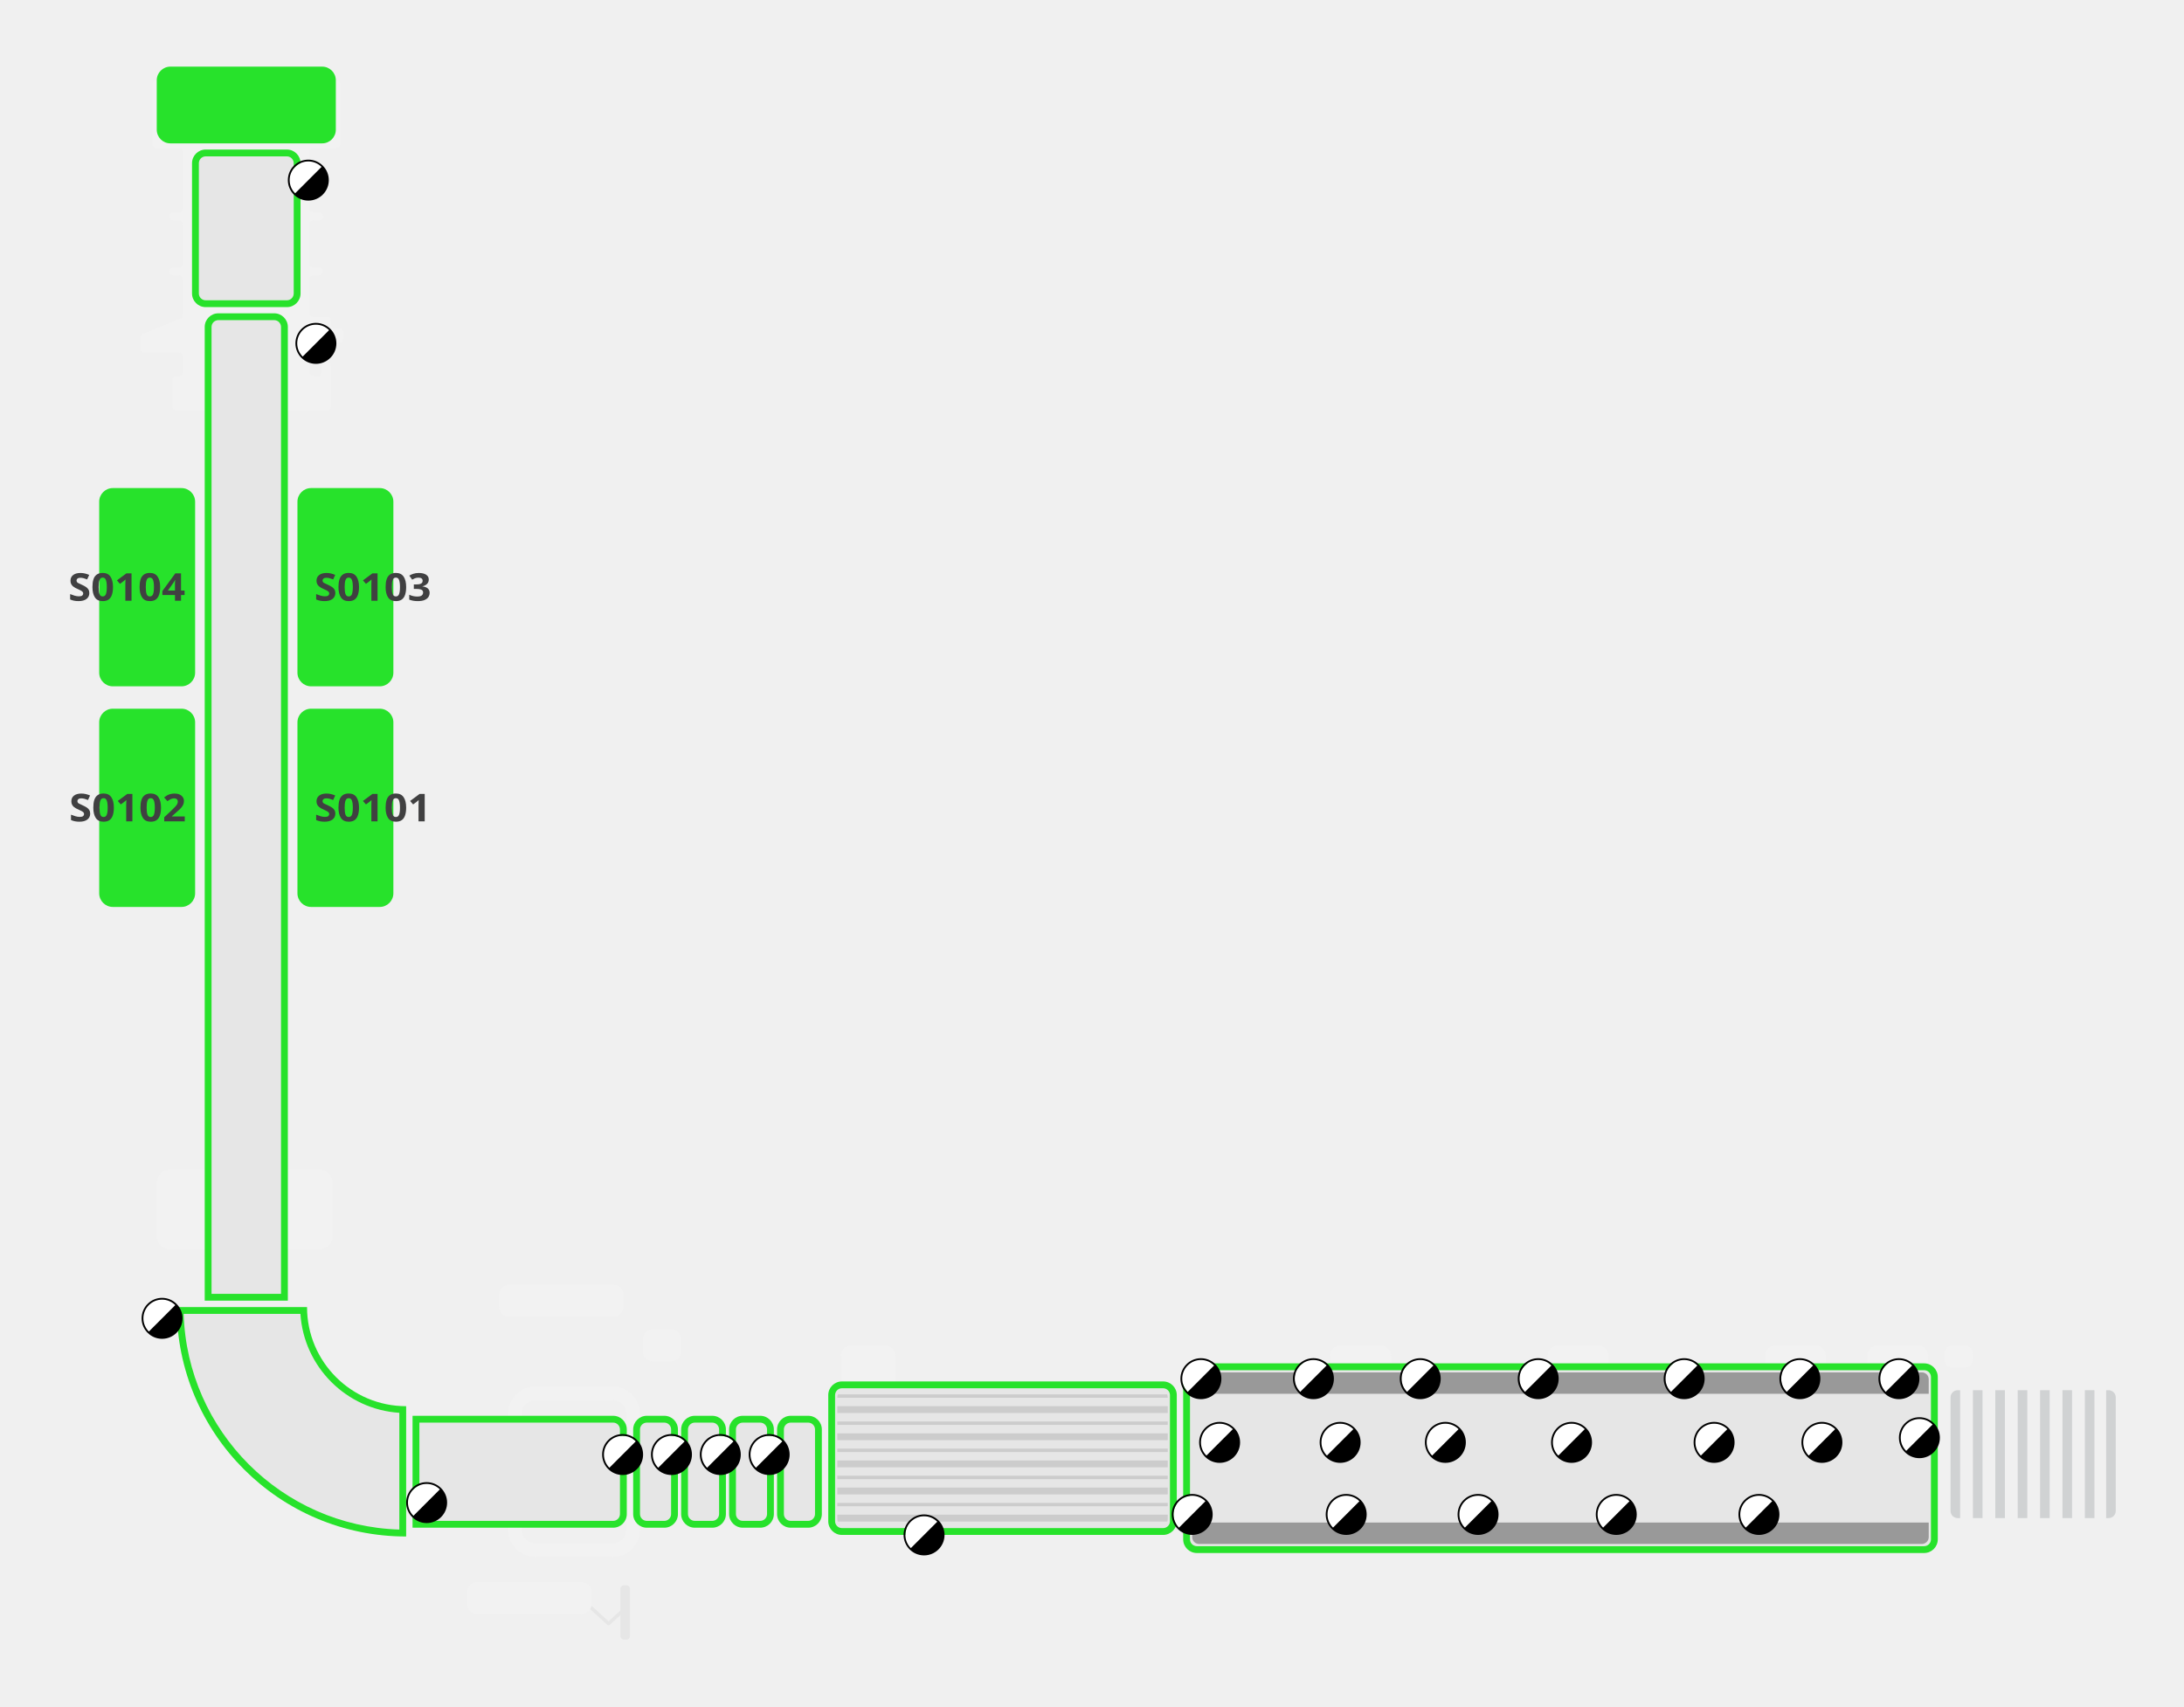
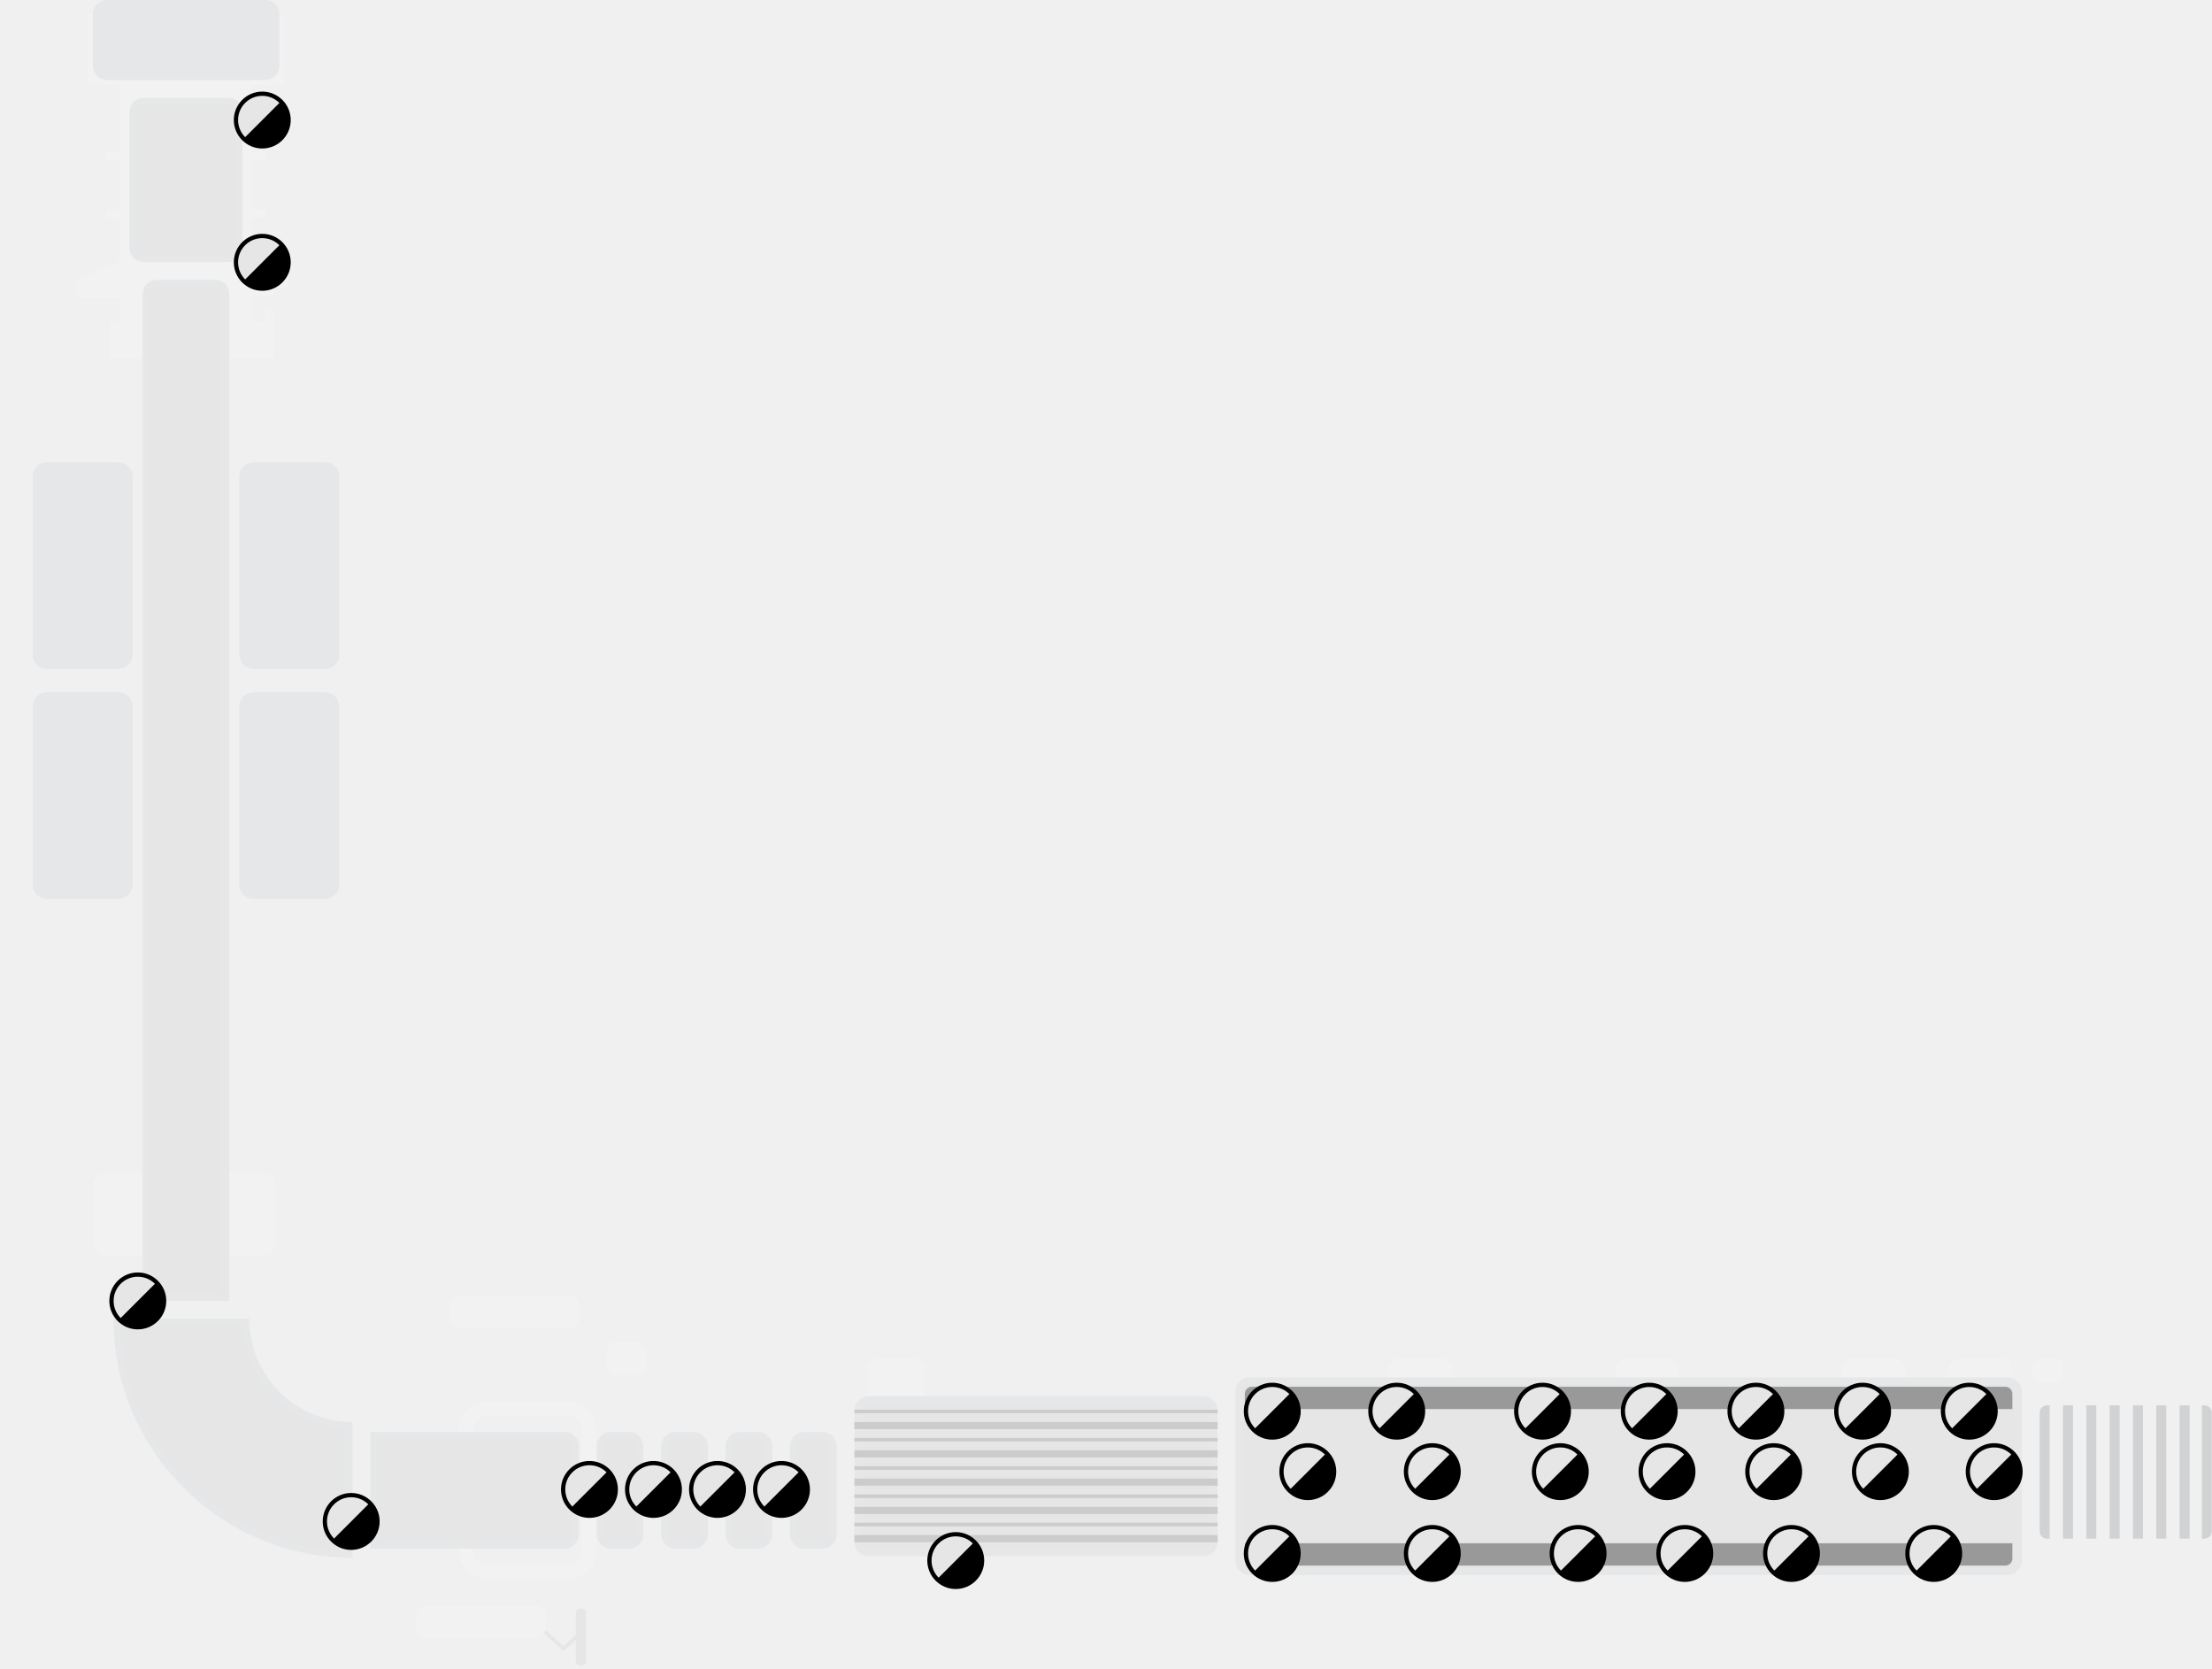
- <svg xmlns="http://www.w3.org/2000/svg" xmlns:xlink="http://www.w3.org/1999/xlink" id="Layer_1" data-name="Layer 1" viewBox="0 0 640 500">
+ <svg xmlns="http://www.w3.org/2000/svg" id="Layer_1" data-name="Layer 1" viewBox="0 0 622 469">
  <defs>
    <style>
      .cls-1 {
        fill: #fff;
      }

      .cls-2 {
        stroke-width: 2px;
      }

      .cls-2, .cls-3, .cls-4, .cls-5, .cls-6 {
        fill: none;
      }

      .cls-2, .cls-4, .cls-6 {
        stroke-miterlimit: 10;
      }

      .cls-2, .cls-6 {
        stroke: #ccc;
      }

+       .cls-3 {
+         stroke: #e6e6e6;
+         stroke-linecap: round;
+         stroke-linejoin: round;
+       }
+ 
+       .cls-4 {
+         stroke: #f2f2f2;
+         stroke-width: 4px;
+       }
+ 
      .cls-7 {
+         fill: #d0d2d3;
+       }
+ 
+       .cls-8 {
+         fill: #e6e6e6;
+       }
+ 
+       .cls-9 {
+         fill: #e6e7e8;
+       }
+ 
+       .cls-10 {
+         fill: #e6e7e8;
+       }
+ 
+       .cls-11 {
        fill: #404041;
        font-family: SegoeUI-Semibold, 'Segoe UI';
        font-size: 11.244px;
        font-weight: 700;
      }

-       .cls-3 {
-         stroke: #e6e6e6;
-         stroke-linecap: round;
-         stroke-linejoin: round;
-       }
- 
-       .cls-4 {
-         stroke: #f2f2f2;
-         stroke-width: 4px;
-       }
- 
-       .cls-8 {
-         fill: #d0d2d3;
-       }
- 
-       .cls-9 {
-         fill: #e6e6e6;
-       }
- 
-       .cls-10 {
-         fill: #27e22b;
-       }
- 
-       .cls-11 {
+       .cls-12 {
        clip-path: url(#clippath);
      }

-       .cls-12 {
+       .cls-13 {
        fill: #999;
      }

-       .cls-13 {
+       .cls-14 {
+         fill: #ccc;
+       }
+ 
+       .cls-15 {
        fill: #f2f2f2;
      }
+       .cursor-pointer {
+         cursor:pointer;
+       }
    </style>
-     <symbol id="VFD" viewBox="0 0 12 12">
+   </defs>
+   <g>
+     <path class="cls-15" d="M24.765,5.158V22.722c0,.626,.508,1.134,1.134,1.134h6.725c.626,0,1.134,.508,1.134,1.134v16.598c0,.626-.508,1.134-1.134,1.134h-1.709c-.626,0-1.134,.508-1.134,1.134v.083c0,.626,.508,1.134,1.134,1.134h1.709c.626,0,1.134,.508,1.134,1.134v11.568c0,.626-.508,1.134-1.134,1.134h-1.709c-.626,0-1.134,.508-1.134,1.134h0c0,.626,.508,1.134,1.134,1.134h1.709c.626,0,1.134,.508,1.134,1.134v10.449c0,.459-.277,.874-.702,1.049l-11.104,4.576c-.425,.175-.702,.589-.702,1.049v3.261c0,.626,.508,1.134,1.134,1.134h10.24c.626,0,1.134,.508,1.134,1.134v4.554c0,.626-.508,1.134-1.134,1.134h-.778c-.626,0-1.134,.508-1.134,1.134v7.907c0,.626,.508,1.134,1.134,1.134h44.142c.626,0,1.134-.508,1.134-1.134v-12.054c0-.626-.508-1.134-1.134-1.134h-.454c-.626,0-1.134,.508-1.134,1.134v1.879c0,.626-.508,1.134-1.134,1.134h-1.312c-.626,0-1.134-.508-1.134-1.134v-4.925c0-.626,.508-1.134,1.134-1.134h4.034c.626,0,1.134-.508,1.134-1.134v-.259c0-.626,.508-1.134,1.134-1.134h1.361c.626,0,1.134-.508,1.134-1.134v-1.944c0-.626-.508-1.134-1.134-1.134h-1.361c-.626,0-1.134-.508-1.134-1.134v-1.102c0-.626-.508-1.134-1.134-1.134h-4.034c-.626,0-1.134-.508-1.134-1.134v-9.901c0-.626,.508-1.134,1.134-1.134h1.733c.626,0,1.134-.508,1.134-1.134h0c0-.626-.508-1.134-1.134-1.134h-1.733c-.626,0-1.134-.508-1.134-1.134v-11.568c0-.626,.508-1.134,1.134-1.134h1.733c.626,0,1.134-.508,1.134-1.134v-.083c0-.626-.508-1.134-1.134-1.134h-1.733c-.626,0-1.134-.508-1.134-1.134V24.99c0-.626,.508-1.134,1.134-1.134h6.799c.626,0,1.134-.508,1.134-1.134V5.158c0-.626-.508-1.134-1.134-1.134H25.899c-.626,0-1.134,.508-1.134,1.134Z" />
+     <rect class="cls-15" x="244.001" y="381.992" width="15.929" height="14.055" rx="3" ry="3" />
+     <rect class="cls-15" x="390.487" y="381.992" width="17.803" height="14.055" rx="3" ry="3" />
+     <rect class="cls-15" x="454.203" y="381.992" width="17.803" height="14.055" rx="3" ry="3" />
+     <rect class="cls-15" x="517.919" y="381.992" width="17.803" height="14.055" rx="3" ry="3" />
+     <rect class="cls-15" x="547.903" y="381.992" width="17.803" height="14.055" rx="3" ry="3" />
+     <rect class="cls-15" x="571.662" y="381.992" width="8.433" height="6.559" rx="2.475" ry="2.475" />
+     <rect class="cls-4" x="130.999" y="396.047" width="34.669" height="45.913" rx="6" ry="6" />
+     <rect class="cls-15" x="26.056" y="329.68" width="51.535" height="23.425" rx="4" ry="4" />
+     <g class="bin" gui-bin-id="5" bin-key="0_0">
+       <rect class="cls-9" x="26.09" width="52.472" height="22.488" rx="4" ry="4" />
+       <text class="cls-11" transform="translate(36 15) scale(1.074 1)">
+         <tspan class="bin-label" x="0" y="0" />
+       </text>
+     </g>
+     <g class="cursor-pointer bin" gui-bin-id="3" bin-key="0_0">
+       <rect class="cls-9" x="67.284" y="129.969" width="28.11" height="58.094" rx="4" ry="4" />
+       <text class="cls-11" transform="translate(85.297 174.68) rotate(-90) scale(1.074 1)">
+         <tspan class="bin-label" x="0" y="0" />
+       </text>
+     </g>
+     <g class="cursor-pointer bin" gui-bin-id="1" bin-key="0_0">
+       <rect class="cls-9" x="67.284" y="194.621" width="28.11" height="58.094" rx="4" ry="4" />
+       <text class="cls-11" transform="translate(85.297 238.227) rotate(-90) scale(1.074 1)">
+         <tspan class="bin-label" x="0" y="0" />
+       </text>
+     </g>
+     <g class="cursor-pointer bin" gui-bin-id="4" bin-key="0_0">
+       <rect class="cls-9" x="9.19" y="129.969" width="28.11" height="58.094" rx="4" ry="4" />
+       <text class="cls-11" transform="translate(27.204 175.119) rotate(-90) scale(1.074 1)">
+         <tspan class="bin-label" x="0" y="0" />
+       </text>
+     </g>
+     <g class="cursor-pointer bin" gui-bin-id="2" bin-key="0_0">
+       <rect class="cls-9" x="9.19" y="194.621" width="28.11" height="58.094" rx="4" ry="4" />
+       <text class="cls-11" transform="translate(27.203 239.357) rotate(-90) scale(1.074 1)">
+         <tspan class="bin-label" x="0" y="0" />
+       </text>
+     </g>
+     <g class="conveyor" gui-conveyor-id="1" conveyor-id="0" data-toggle="tooltip" data-html="true" title="">
+       <rect class="cls-8" x="37.392" y="28.504" width="29.8" height="44.177" rx="3" ry="3" />
+       <path class="cls-9 conveyor_border" d="M64.192,29.504c1.103,0,2,.897,2,2v38.176c0,1.103-.897,2-2,2h-23.8c-1.103,0-2-.897-2-2V31.504c0-1.103,.897-2,2-2h23.8m0-2h-23.8c-2.209,0-4,1.791-4,4v38.176c0,2.209,1.791,4,4,4h23.8c2.209,0,4-1.791,4-4V31.504c0-2.209-1.791-4-4-4h0Z" />
+     </g>
+     <g class="conveyor" gui-conveyor-id="2" conveyor-id="0" data-toggle="tooltip" data-html="true" title="">
+       <path class="cls-8" d="M41.111,364.749V82.681c0-1.654,1.346-3,3-3h16.362c1.654,0,3,1.346,3,3V364.749h-22.362Z" />
+       <path class="cls-9 conveyor_border" d="M60.473,80.68c1.103,0,2,.897,2,2V363.748h-20.362V82.68c0-1.103,.897-2,2-2h16.362m0-2h-16.362c-2.209,0-4,1.791-4,4V365.748h24.362V82.68c0-2.209-1.791-4-4-4h0Z" />
+     </g>
+     <g class="conveyor" gui-conveyor-id="3" conveyor-id="0" data-toggle="tooltip" data-html="true" title="">
+       <path class="cls-8" d="M98.141,436.97c-35.726-.532-64.689-29.496-65.222-65.222h36.191c.519,15.774,13.256,28.511,29.03,29.03v36.192Z" />
+       <path class="cls-9 conveyor_border" d="M68.158,372.748c.992,15.53,13.454,27.991,28.983,28.983v34.216c-34.381-1.041-62.158-28.819-63.199-63.199h34.216m1.936-2H31.912c0,37.13,30.1,67.229,67.229,67.229v-38.183c-16.042,0-29.047-13.005-29.047-29.047h0Z" />
+     </g>
+     <g class="conveyor" gui-conveyor-id="4" conveyor-id="0" data-toggle="tooltip" data-html="true" title="">
+       <path class="cls-8" d="M105.141,434.401v-30.795h53.653c1.654,0,3,1.346,3,3v24.795c0,1.654-1.346,3-3,3h-53.653Z" />
+       <path class="cls-9 conveyor_border" d="M158.794,404.606c1.103,0,2,.897,2,2v24.795c0,1.103-.897,2-2,2h-52.653v-28.795h52.653m0-2h-54.653v32.795h54.653c2.209,0,4-1.791,4-4v-24.795c0-2.209-1.791-4-4-4h0Z" />
+     </g>
+     <g class="conveyor" gui-conveyor-id="5" conveyor-id="0" data-toggle="tooltip" data-html="true" title="">
+       <rect class="cls-8" x="168.794" y="403.606" width="11.118" height="30.795" rx="3" ry="3" />
+       <path class="cls-9 conveyor_border" d="M176.912,404.606c1.103,0,2,.897,2,2v24.795c0,1.103-.897,2-2,2h-5.118c-1.103,0-2-.897-2-2v-24.795c0-1.103,.897-2,2-2h5.118m0-2h-5.118c-2.209,0-4,1.791-4,4v24.795c0,2.209,1.791,4,4,4h5.118c2.209,0,4-1.791,4-4v-24.795c0-2.209-1.791-4-4-4h0Z" />
+     </g>
+     <g class="conveyor" gui-conveyor-id="6" conveyor-id="0" data-toggle="tooltip" data-html="true" title="">
+       <rect class="cls-8" x="186.912" y="403.606" width="11.118" height="30.795" rx="3" ry="3" />
+       <path class="cls-9 conveyor_border" d="M195.03,404.606c1.103,0,2,.897,2,2v24.795c0,1.103-.897,2-2,2h-5.118c-1.103,0-2-.897-2-2v-24.795c0-1.103,.897-2,2-2h5.118m0-2h-5.118c-2.209,0-4,1.791-4,4v24.795c0,2.209,1.791,4,4,4h5.118c2.209,0,4-1.791,4-4v-24.795c0-2.209-1.791-4-4-4h0Z" />
+     </g>
+     <g class="conveyor" gui-conveyor-id="7" conveyor-id="0" data-toggle="tooltip" data-html="true" title="">
+       <rect class="cls-8" x="205.03" y="403.606" width="11.118" height="30.795" rx="3" ry="3" />
+       <path class="cls-9 conveyor_border" d="M213.148,404.606c1.103,0,2,.897,2,2v24.795c0,1.103-.897,2-2,2h-5.118c-1.103,0-2-.897-2-2v-24.795c0-1.103,.897-2,2-2h5.118m0-2h-5.118c-2.209,0-4,1.791-4,4v24.795c0,2.209,1.791,4,4,4h5.118c2.209,0,4-1.791,4-4v-24.795c0-2.209-1.791-4-4-4h0Z" />
+     </g>
+     <g class="conveyor" gui-conveyor-id="8" conveyor-id="0" data-toggle="tooltip" data-html="true" title="">
+       <rect class="cls-8" x="223.148" y="403.606" width="11.118" height="30.795" rx="3" ry="3" />
+       <path class="cls-9 conveyor_border" d="M231.266,404.606c1.103,0,2,.897,2,2v24.795c0,1.103-.897,2-2,2h-5.118c-1.103,0-2-.897-2-2v-24.795c0-1.103,.897-2,2-2h5.118m0-2h-5.118c-2.209,0-4,1.791-4,4v24.795c0,2.209,1.791,4,4,4h5.118c2.209,0,4-1.791,4-4v-24.795c0-2.209-1.791-4-4-4h0Z" />
+     </g>
+     <g class="conveyor" gui-conveyor-id="9" conveyor-id="0" data-toggle="tooltip" data-html="true" title="">
+       <rect class="cls-8" x="241.262" y="393.541" width="100.132" height="42.976" rx="3" ry="3" />
+       <path class="cls-9 conveyor_border" d="M338.394,394.541c1.103,0,2,.897,2,2v36.976c0,1.103-.897,2-2,2h-94.132c-1.103,0-2-.897-2-2v-36.976c0-1.103,.897-2,2-2h94.132m0-2h-94.132c-2.209,0-4,1.791-4,4v36.976c0,2.209,1.791,4,4,4h94.132c2.209,0,4-1.791,4-4v-36.976c0-2.209-1.791-4-4-4h0Z" />
+     </g>
+     <g class="conveyor" gui-conveyor-id="10" conveyor-id="0" data-toggle="tooltip" data-html="true" title="">
+       <rect class="cls-8" x="348.394" y="388.241" width="219.131" height="53.576" rx="3" ry="3" />
+       <path class="cls-9 conveyor_border" d="M564.524,389.241c1.103,0,2,.897,2,2v47.576c0,1.103-.897,2-2,2h-213.131c-1.103,0-2-.897-2-2v-47.576c0-1.103,.897-2,2-2h213.131m0-2h-213.131c-2.209,0-4,1.791-4,4v47.576c0,2.209,1.791,4,4,4h213.131c2.209,0,4-1.791,4-4v-47.576c0-2.209-1.791-4-4-4h0Z" />
+     </g>
+     <g>
+       <path class="cls-7" d="M558.302,412.445h33.28c1.159,0,2.1,.941,2.1,2.1v.711h-37.48v-.711c0-1.159,.941-2.1,2.1-2.1Z" transform="translate(161.092 988.792) rotate(-90)" />
+       <rect class="cls-7" x="562.761" y="412.445" width="37.48" height="2.811" transform="translate(167.651 995.351) rotate(-90)" />
+       <rect class="cls-7" x="569.32" y="412.445" width="37.48" height="2.811" transform="translate(174.209 1001.91) rotate(-90)" />
+       <rect class="cls-7" x="575.879" y="412.445" width="37.48" height="2.811" transform="translate(180.768 1008.469) rotate(-90)" />
+       <rect class="cls-7" x="582.438" y="412.445" width="37.48" height="2.811" transform="translate(187.327 1015.027) rotate(-90)" />
+       <rect class="cls-7" x="588.997" y="412.445" width="37.48" height="2.811" transform="translate(193.886 1021.586) rotate(-90)" />
+       <rect class="cls-7" x="595.555" y="412.445" width="37.48" height="2.811" transform="translate(200.445 1028.145) rotate(-90)" />
+       <path class="cls-7" d="M601.802,412.445h37.48v.711c0,1.159-.941,2.1-2.1,2.1h-33.28c-1.159,0-2.1-.941-2.1-2.1v-.711h0Z" transform="translate(206.692 1034.392) rotate(-90)" />
+     </g>
+     <rect class="cls-15" x="126.314" y="364.189" width="36.543" height="9.37" rx="3" ry="3" />
+     <rect class="cls-15" x="170.605" y="377.307" width="11.244" height="9.37" rx="3" ry="3" />
+     <g>
+       <polyline class="cls-3" points="162.572 459.763 158.449 463.511 152.265 457.889" />
+       <rect class="cls-15" x="116.944" y="451.33" width="36.543" height="9.37" rx="3" ry="3" />
+       <rect class="cls-8" x="161.92" y="452.267" width="2.811" height="15.929" rx="1.061" ry="1.061" />
+     </g>
+     <g class="cls-12">
      <g>
-         <circle class="cls-1" cx="6" cy="6" r="5.478" />
-         <path d="M6,0C2.692,0,0,2.691,0,6s2.692,6,6,6,6-2.692,6-6S9.309,0,6,0ZM.522,6C.522,2.979,2.979,.521,6,.521c1.51,0,2.88,.615,3.872,1.606L2.128,9.872c-.992-.992-1.606-2.361-1.606-3.872Z" />
+         <line class="cls-6" x1="240.261" y1="396.821" x2="342.394" y2="396.821" />
+         <line class="cls-2" x1="240.261" y1="400.796" x2="342.394" y2="400.796" />
+         <line class="cls-6" x1="240.261" y1="404.771" x2="342.394" y2="404.771" />
+         <line class="cls-2" x1="240.261" y1="408.746" x2="342.394" y2="408.746" />
+         <line class="cls-6" x1="240.261" y1="412.721" x2="342.394" y2="412.721" />
+         <line class="cls-2" x1="240.261" y1="416.696" x2="342.394" y2="416.696" />
+         <line class="cls-6" x1="240.261" y1="420.671" x2="342.394" y2="420.671" />
+         <line class="cls-2" x1="240.261" y1="424.646" x2="342.394" y2="424.646" />
+         <line class="cls-6" x1="240.261" y1="428.621" x2="342.394" y2="428.621" />
+         <line class="cls-2" x1="240.261" y1="432.596" x2="342.394" y2="432.596" />
      </g>
-     </symbol>
-     <clipPath id="clippath">
-       <rect class="cls-5" x="245.362" y="407.471" width="96.832" height="39.676" rx="2.005" ry="2.005" transform="translate(587.557 854.618) rotate(180)" />
-     </clipPath>
-   </defs>
-   <path class="cls-13" d="M44.61,24.682v17.563c0,.626,.508,1.134,1.134,1.134h6.725c.626,0,1.134,.508,1.134,1.134v16.598c0,.626-.508,1.134-1.134,1.134h-1.709c-.626,0-1.134,.508-1.134,1.134v.083c0,.626,.508,1.134,1.134,1.134h1.709c.626,0,1.134,.508,1.134,1.134v11.568c0,.626-.508,1.134-1.134,1.134h-1.709c-.626,0-1.134,.508-1.134,1.134h0c0,.626,.508,1.134,1.134,1.134h1.709c.626,0,1.134,.508,1.134,1.134v10.449c0,.459-.277,.874-.702,1.049l-11.104,4.576c-.425,.175-.702,.589-.702,1.049v3.261c0,.626,.508,1.134,1.134,1.134h10.24c.626,0,1.134,.508,1.134,1.134v4.554c0,.626-.508,1.134-1.134,1.134h-.778c-.626,0-1.134,.508-1.134,1.134v7.907c0,.626,.508,1.134,1.134,1.134h44.142c.626,0,1.134-.508,1.134-1.134v-12.054c0-.626-.508-1.134-1.134-1.134h-.454c-.626,0-1.134,.508-1.134,1.134v1.879c0,.626-.508,1.134-1.134,1.134h-1.312c-.626,0-1.134-.508-1.134-1.134v-4.925c0-.626,.508-1.134,1.134-1.134h4.034c.626,0,1.134-.508,1.134-1.134v-.259c0-.626,.508-1.134,1.134-1.134h1.361c.626,0,1.134-.508,1.134-1.134v-1.944c0-.626-.508-1.134-1.134-1.134h-1.361c-.626,0-1.134-.508-1.134-1.134v-1.102c0-.626-.508-1.134-1.134-1.134h-4.034c-.626,0-1.134-.508-1.134-1.134v-9.901c0-.626,.508-1.134,1.134-1.134h1.733c.626,0,1.134-.508,1.134-1.134h0c0-.626-.508-1.134-1.134-1.134h-1.733c-.626,0-1.134-.508-1.134-1.134v-11.568c0-.626,.508-1.134,1.134-1.134h1.733c.626,0,1.134-.508,1.134-1.134v-.083c0-.626-.508-1.134-1.134-1.134h-1.733c-.626,0-1.134-.508-1.134-1.134v-16.598c0-.626,.508-1.134,1.134-1.134h6.799c.626,0,1.134-.508,1.134-1.134V24.682c0-.626-.508-1.134-1.134-1.134H45.744c-.626,0-1.134,.508-1.134,1.134Z" />
-   <rect class="cls-13" x="246.452" y="394.273" width="15.929" height="14.055" rx="3" ry="3" />
-   <rect class="cls-13" x="389.812" y="394.273" width="17.803" height="14.055" rx="3" ry="3" />
-   <rect class="cls-13" x="453.528" y="394.273" width="17.803" height="14.055" rx="3" ry="3" />
-   <rect class="cls-13" x="517.243" y="394.273" width="17.803" height="14.055" rx="3" ry="3" />
-   <rect class="cls-13" x="547.227" y="394.273" width="17.803" height="14.055" rx="3" ry="3" />
-   <rect class="cls-13" x="569.715" y="394.273" width="8.433" height="6.559" rx="2.475" ry="2.475" />
-   <rect class="cls-4" x="150.879" y="408.328" width="34.669" height="45.913" rx="6" ry="6" />
-   <rect class="cls-13" x="45.935" y="342.738" width="51.535" height="23.425" rx="4" ry="4" />
-   <rect class="cls-10" x="45.935" y="19.524" width="52.472" height="22.488" rx="4" ry="4" />
-   <g>
-     <path class="cls-9" d="M121.895,446.682v-30.795h57.779c1.654,0,3,1.346,3,3v24.795c0,1.654-1.346,3-3,3h-57.779Z" />
-     <path class="cls-10" d="M179.673,416.887c1.103,0,2,.897,2,2v24.795c0,1.103-.897,2-2,2h-56.779v-28.795h56.779m0-2h-58.779v32.795h58.779c2.209,0,4-1.791,4-4v-24.795c0-2.209-1.791-4-4-4h0Z" />
-   </g>
-   <g>
-     <rect class="cls-9" x="186.548" y="415.887" width="11.117" height="30.795" rx="3" ry="3" />
-     <path class="cls-10" d="M194.665,416.887c1.103,0,2,.897,2,2v24.795c0,1.103-.897,2-2,2h-5.118c-1.103,0-2-.897-2-2v-24.795c0-1.103,.897-2,2-2h5.118m0-2h-5.118c-2.209,0-4,1.791-4,4v24.795c0,2.209,1.791,4,4,4h5.118c2.209,0,4-1.791,4-4v-24.795c0-2.209-1.791-4-4-4h0Z" />
-   </g>
-   <g>
-     <rect class="cls-9" x="200.602" y="415.887" width="11.118" height="30.795" rx="3" ry="3" />
-     <path class="cls-10" d="M208.72,416.887c1.103,0,2,.897,2,2v24.795c0,1.103-.897,2-2,2h-5.118c-1.103,0-2-.897-2-2v-24.795c0-1.103,.897-2,2-2h5.118m0-2h-5.118c-2.209,0-4,1.791-4,4v24.795c0,2.209,1.791,4,4,4h5.118c2.209,0,4-1.791,4-4v-24.795c0-2.209-1.791-4-4-4h0Z" />
-   </g>
-   <g>
-     <rect class="cls-9" x="214.657" y="415.887" width="11.118" height="30.795" rx="3" ry="3" />
-     <path class="cls-10" d="M222.775,416.887c1.103,0,2,.897,2,2v24.795c0,1.103-.897,2-2,2h-5.118c-1.103,0-2-.897-2-2v-24.795c0-1.103,.897-2,2-2h5.118m0-2h-5.118c-2.209,0-4,1.791-4,4v24.795c0,2.209,1.791,4,4,4h5.118c2.209,0,4-1.791,4-4v-24.795c0-2.209-1.791-4-4-4h0Z" />
-   </g>
-   <g>
-     <rect class="cls-9" x="228.712" y="415.887" width="11.118" height="30.795" rx="3" ry="3" />
-     <path class="cls-10" d="M236.83,416.887c1.103,0,2,.897,2,2v24.795c0,1.103-.897,2-2,2h-5.118c-1.103,0-2-.897-2-2v-24.795c0-1.103,.897-2,2-2h5.118m0-2h-5.118c-2.209,0-4,1.791-4,4v24.795c0,2.209,1.791,4,4,4h5.118c2.209,0,4-1.791,4-4v-24.795c0-2.209-1.791-4-4-4h0Z" />
-   </g>
-   <g>
-     <rect class="cls-9" x="57.271" y="44.823" width="29.799" height="44.176" rx="3" ry="3" />
-     <path class="cls-10" d="M84.071,45.823c1.103,0,2,.897,2,2v38.176c0,1.103-.897,2-2,2h-23.8c-1.103,0-2-.897-2-2V47.823c0-1.103,.897-2,2-2h23.8m0-2h-23.8c-2.209,0-4,1.791-4,4v38.176c0,2.209,1.791,4,4,4h23.8c2.209,0,4-1.791,4-4V47.823c0-2.209-1.791-4-4-4h0Z" />
-   </g>
-   <g>
-     <path class="cls-9" d="M60.99,380.155V95.813c0-1.654,1.346-3,3-3h16.362c1.654,0,3,1.346,3,3V380.155h-22.362Z" />
-     <path class="cls-10" d="M80.352,93.814c1.103,0,2,.897,2,2V379.155h-20.362V95.814c0-1.103,.897-2,2-2h16.362m0-2h-16.362c-2.209,0-4,1.791-4,4V381.155h24.362V95.814c0-2.209-1.791-4-4-4h0Z" />
-   </g>
-   <g>
-     <rect class="cls-10" x="87.163" y="143.026" width="28.11" height="58.094" rx="4" ry="4" />
-     <text class="cls-7" transform="translate(92.093 176.045) scale(1.074 1)">
-       <tspan x="0" y="0">S0103</tspan>
-     </text>
-   </g>
-   <g>
-     <rect class="cls-10" x="87.163" y="207.679" width="28.11" height="58.094" rx="4" ry="4" />
-     <text class="cls-7" transform="translate(92.093 240.684) scale(1.074 1)">
-       <tspan x="0" y="0">S0101</tspan>
-     </text>
-   </g>
-   <g>
-     <rect class="cls-10" x="29.069" y="143.026" width="28.11" height="58.094" rx="4" ry="4" />
-     <text class="cls-7" transform="translate(20 176.045) scale(1.074 1)">
-       <tspan x="0" y="0">S0104</tspan>
-     </text>
-   </g>
-   <g>
-     <rect class="cls-10" x="29.069" y="207.679" width="28.11" height="58.094" rx="4" ry="4" />
-     <text class="cls-7" transform="translate(20.253 240.684) scale(1.074 1)">
-       <tspan x="0" y="0">S0102</tspan>
-     </text>
-   </g>
-   <g>
-     <path class="cls-9" d="M118.021,449.251c-35.726-.532-64.69-29.496-65.222-65.222h36.192c.519,15.774,13.256,28.512,29.03,29.03v36.192Z" />
-     <path class="cls-10" d="M88.038,385.029c.992,15.53,13.454,27.991,28.983,28.983v34.216c-34.381-1.041-62.158-28.818-63.199-63.199h34.216m1.936-2H51.791c0,37.13,30.1,67.229,67.229,67.229v-38.182c-16.042,0-29.047-13.005-29.047-29.047h0Z" />
-   </g>
-   <g>
-     <path class="cls-8" d="M556.355,424.725h33.28c1.159,0,2.1,.941,2.1,2.1v.711h-37.48v-.711c0-1.159,.941-2.1,2.1-2.1Z" transform="translate(146.864 999.125) rotate(-90)" />
-     <rect class="cls-8" x="560.814" y="424.725" width="37.48" height="2.811" transform="translate(153.423 1005.684) rotate(-90)" />
-     <rect class="cls-8" x="567.373" y="424.725" width="37.48" height="2.811" transform="translate(159.982 1012.243) rotate(-90)" />
-     <rect class="cls-8" x="573.932" y="424.725" width="37.48" height="2.811" transform="translate(166.541 1018.802) rotate(-90)" />
-     <rect class="cls-8" x="580.491" y="424.725" width="37.48" height="2.811" transform="translate(173.1 1025.361) rotate(-90)" />
-     <rect class="cls-8" x="587.049" y="424.725" width="37.48" height="2.811" transform="translate(179.659 1031.92) rotate(-90)" />
-     <rect class="cls-8" x="593.608" y="424.725" width="37.48" height="2.811" transform="translate(186.218 1038.479) rotate(-90)" />
-     <path class="cls-8" d="M599.855,424.725h37.48v.711c0,1.159-.941,2.1-2.1,2.1h-33.28c-1.159,0-2.1-.941-2.1-2.1v-.711h0Z" transform="translate(192.464 1044.725) rotate(-90)" />
-   </g>
-   <rect class="cls-13" x="146.194" y="376.47" width="36.543" height="9.37" rx="3" ry="3" />
-   <rect class="cls-13" x="188.358" y="389.588" width="11.244" height="9.37" rx="3" ry="3" />
-   <g>
-     <polyline class="cls-3" points="182.451 472.043 178.328 475.791 172.144 470.169" />
-     <rect class="cls-13" x="136.824" y="463.61" width="36.543" height="9.37" rx="3" ry="3" />
-     <rect class="cls-9" x="181.799" y="464.547" width="2.811" height="15.929" rx="1.061" ry="1.061" />
-   </g>
-   <g>
+     </g>
    <g>
-       <rect class="cls-9" x="243.712" y="405.821" width="100.133" height="42.976" rx="3" ry="3" />
-       <path class="cls-10" d="M340.845,406.821c1.103,0,2,.897,2,2v36.976c0,1.103-.897,2-2,2h-94.132c-1.103,0-2-.897-2-2v-36.976c0-1.103,.897-2,2-2h94.132m0-2h-94.132c-2.209,0-4,1.791-4,4v36.976c0,2.209,1.791,4,4,4h94.132c2.209,0,4-1.791,4-4v-36.976c0-2.209-1.791-4-4-4h0Z" />
-     </g>
-     <g class="cls-11">
-       <g>
-         <line class="cls-6" x1="242.712" y1="409.102" x2="344.845" y2="409.102" />
-         <line class="cls-2" x1="242.712" y1="413.077" x2="344.845" y2="413.077" />
-         <line class="cls-6" x1="242.712" y1="417.052" x2="344.845" y2="417.052" />
-         <line class="cls-2" x1="242.712" y1="421.026" x2="344.845" y2="421.026" />
-         <line class="cls-6" x1="242.712" y1="425.001" x2="344.845" y2="425.001" />
-         <line class="cls-2" x1="242.712" y1="428.976" x2="344.845" y2="428.976" />
-         <line class="cls-6" x1="242.712" y1="432.951" x2="344.845" y2="432.951" />
-         <line class="cls-2" x1="242.712" y1="436.926" x2="344.845" y2="436.926" />
-         <line class="cls-6" x1="242.712" y1="440.901" x2="344.845" y2="440.901" />
-         <line class="cls-2" x1="242.712" y1="444.876" x2="344.845" y2="444.876" />
-       </g>
-     </g>
-   </g>
-   <g>
-     <g>
-       <rect class="cls-9" x="347.719" y="400.521" width="219.131" height="53.575" rx="3" ry="3" />
-       <path class="cls-10" d="M563.849,401.521c1.103,0,2,.897,2,2v47.576c0,1.103-.897,2-2,2h-213.131c-1.103,0-2-.897-2-2v-47.576c0-1.103,.897-2,2-2h213.131m0-2h-213.131c-2.209,0-4,1.791-4,4v47.576c0,2.209,1.791,4,4,4h213.131c2.209,0,4-1.791,4-4v-47.576c0-2.209-1.791-4-4-4h0Z" />
-     </g>
-     <path class="cls-12" d="M349.363,408.437h215.829v-4.268c0-1.105-.895-2-2-2h-211.829c-1.105,0-2,.895-2,2v4.268Z" />
-     <path class="cls-12" d="M349.363,446.174h215.829v4.268c0,1.105-.895,2-2,2h-211.829c-1.105,0-2-.895-2-2v-4.268Z" />
-   </g>
-   <use width="12" height="12" transform="translate(84.352 46.784)" xlink:href="#VFD" />
-   <use width="12" height="12" transform="translate(86.571 94.621)" xlink:href="#VFD" />
-   <use width="12" height="12" transform="translate(41.494 380.327)" xlink:href="#VFD" />
-   <use width="12" height="12" transform="translate(119.021 434.327)" xlink:href="#VFD" />
-   <use width="12" height="12" transform="translate(176.451 420.24)" xlink:href="#VFD" />
-   <use width="12" height="12" transform="translate(190.766 420.24)" xlink:href="#VFD" />
-   <use width="12" height="12" transform="translate(205.081 420.24)" xlink:href="#VFD" />
-   <use width="12" height="12" transform="translate(219.396 420.24)" xlink:href="#VFD" />
-   <use width="12" height="12" transform="translate(264.788 443.797)" xlink:href="#VFD" />
-   <use width="12" height="12" transform="translate(345.918 398.014)" xlink:href="#VFD" />
-   <use width="12" height="12" transform="translate(378.886 398.014)" xlink:href="#VFD" />
-   <use width="12" height="12" transform="translate(410.19 398.014)" xlink:href="#VFD" />
-   <use width="12" height="12" transform="translate(444.755 398.014)" xlink:href="#VFD" />
-   <use width="12" height="12" transform="translate(487.527 398.014)" xlink:href="#VFD" />
-   <use width="12" height="12" transform="translate(521.44 398.014)" xlink:href="#VFD" />
-   <use width="12" height="12" transform="translate(550.462 398.014)" xlink:href="#VFD" />
-   <use width="12" height="12" transform="translate(556.462 415.309)" xlink:href="#VFD" />
-   <use width="12" height="12" transform="translate(527.897 416.679)" xlink:href="#VFD" />
-   <use width="12" height="12" transform="translate(496.299 416.679)" xlink:href="#VFD" />
-   <use width="12" height="12" transform="translate(454.527 416.679)" xlink:href="#VFD" />
-   <use width="12" height="12" transform="translate(417.549 416.679)" xlink:href="#VFD" />
-   <use width="12" height="12" transform="translate(386.714 416.679)" xlink:href="#VFD" />
-   <use width="12" height="12" transform="translate(351.396 416.679)" xlink:href="#VFD" />
-   <use width="12" height="12" transform="translate(343.363 437.797)" xlink:href="#VFD" />
-   <use width="12" height="12" transform="translate(388.494 437.797)" xlink:href="#VFD" />
-   <use width="12" height="12" transform="translate(427.135 437.797)" xlink:href="#VFD" />
-   <use width="12" height="12" transform="translate(467.635 437.797)" xlink:href="#VFD" />
-   <use width="12" height="12" transform="translate(509.44 437.797)" xlink:href="#VFD" />
+       <path class="cls-13" d="M350.039,396.156h215.829v-4.268c0-1.105-.895-2-2-2h-211.829c-1.105,0-2,.895-2,2v4.268Z" />
+       <path class="cls-13" d="M350.039,433.893h215.829v4.268c0,1.105-.895,2-2,2h-211.829c-1.105,0-2-.895-2-2v-4.268Z" />
+     </g>
+   </g>
+   <g transform="translate(65 25)" class="device" gui-motor-id="1" motor-id="0" data-toggle="tooltip" data-html="true" title="">
+     <circle class="status" cx="8.75" cy="8.75" r="7.304" stroke="black" stroke-width="1" fill="#e6e6e6" />
+     <path d="M8.75,.75c-4.411,0-8,3.589-8,8s3.589,8,8,8,8-3.589,8-8-3.589-8-8-8Zm-7.304,8c0-4.028,3.277-7.305,7.304-7.305,2.014,0,3.84,.82,5.162,2.142l-10.325,10.325c-1.323-1.322-2.142-3.148-2.142-5.162Z" />
+   </g>
+   <g transform="translate(65 65)" class="device" gui-motor-id="2" motor-id="0" data-toggle="tooltip" data-html="true" title="">
+     <circle class="status" cx="8.75" cy="8.75" r="7.304" stroke="black" stroke-width="1" fill="#e6e6e6" />
+     <path d="M8.75,.75c-4.411,0-8,3.589-8,8s3.589,8,8,8,8-3.589,8-8-3.589-8-8-8Zm-7.304,8c0-4.028,3.277-7.305,7.304-7.305,2.014,0,3.84,.82,5.162,2.142l-10.325,10.325c-1.323-1.322-2.142-3.148-2.142-5.162Z" />
+   </g>
+   <g transform="translate(30 357)" class="device" gui-motor-id="3" motor-id="0" data-toggle="tooltip" data-html="true" title="">
+     <circle class="status" cx="8.75" cy="8.75" r="7.304" stroke="black" stroke-width="1" fill="#e6e6e6" />
+     <path d="M8.75,.75c-4.411,0-8,3.589-8,8s3.589,8,8,8,8-3.589,8-8-3.589-8-8-8Zm-7.304,8c0-4.028,3.277-7.305,7.304-7.305,2.014,0,3.84,.82,5.162,2.142l-10.325,10.325c-1.323-1.322-2.142-3.148-2.142-5.162Z" />
+   </g>
+   <g transform="translate(90 419)" class="device" gui-motor-id="4" motor-id="0" data-toggle="tooltip" data-html="true" title="">
+     <circle class="status" cx="8.75" cy="8.75" r="7.304" stroke="black" stroke-width="1" fill="#e6e6e6" />
+     <path d="M8.75,.75c-4.411,0-8,3.589-8,8s3.589,8,8,8,8-3.589,8-8-3.589-8-8-8Zm-7.304,8c0-4.028,3.277-7.305,7.304-7.305,2.014,0,3.84,.82,5.162,2.142l-10.325,10.325c-1.323-1.322-2.142-3.148-2.142-5.162Z" />
+   </g>
+   <g transform="translate(157 410)" class="device" gui-motor-id="5" motor-id="0" data-toggle="tooltip" data-html="true" title="">
+     <circle class="status" cx="8.75" cy="8.75" r="7.304" stroke="black" stroke-width="1" fill="#e6e6e6" />
+     <path d="M8.75,.75c-4.411,0-8,3.589-8,8s3.589,8,8,8,8-3.589,8-8-3.589-8-8-8Zm-7.304,8c0-4.028,3.277-7.305,7.304-7.305,2.014,0,3.84,.82,5.162,2.142l-10.325,10.325c-1.323-1.322-2.142-3.148-2.142-5.162Z" />
+   </g>
+   <g transform="translate(175 410)" class="device" gui-motor-id="6" motor-id="0" data-toggle="tooltip" data-html="true" title="">
+     <circle class="status" cx="8.75" cy="8.75" r="7.304" stroke="black" stroke-width="1" fill="#e6e6e6" />
+     <path d="M8.75,.75c-4.411,0-8,3.589-8,8s3.589,8,8,8,8-3.589,8-8-3.589-8-8-8Zm-7.304,8c0-4.028,3.277-7.305,7.304-7.305,2.014,0,3.84,.82,5.162,2.142l-10.325,10.325c-1.323-1.322-2.142-3.148-2.142-5.162Z" />
+   </g>
+   <g transform="translate(193 410)" class="device" gui-motor-id="7" motor-id="0" data-toggle="tooltip" data-html="true" title="">
+     <circle class="status" cx="8.75" cy="8.75" r="7.304" stroke="black" stroke-width="1" fill="#e6e6e6" />
+     <path d="M8.75,.75c-4.411,0-8,3.589-8,8s3.589,8,8,8,8-3.589,8-8-3.589-8-8-8Zm-7.304,8c0-4.028,3.277-7.305,7.304-7.305,2.014,0,3.84,.82,5.162,2.142l-10.325,10.325c-1.323-1.322-2.142-3.148-2.142-5.162Z" />
+   </g>
+   <g transform="translate(211 410)" class="device" gui-motor-id="8" motor-id="0" data-toggle="tooltip" data-html="true" title="">
+     <circle class="status" cx="8.75" cy="8.75" r="7.304" stroke="black" stroke-width="1" fill="#e6e6e6" />
+     <path d="M8.75,.75c-4.411,0-8,3.589-8,8s3.589,8,8,8,8-3.589,8-8-3.589-8-8-8Zm-7.304,8c0-4.028,3.277-7.305,7.304-7.305,2.014,0,3.84,.82,5.162,2.142l-10.325,10.325c-1.323-1.322-2.142-3.148-2.142-5.162Z" />
+   </g>
+   <g transform="translate(260 430)" class="device" gui-motor-id="9" motor-id="0" data-toggle="tooltip" data-html="true" title="">
+     <circle class="status" cx="8.75" cy="8.75" r="7.304" stroke="black" stroke-width="1" fill="#e6e6e6" />
+     <path d="M8.75,.75c-4.411,0-8,3.589-8,8s3.589,8,8,8,8-3.589,8-8-3.589-8-8-8Zm-7.304,8c0-4.028,3.277-7.305,7.304-7.305,2.014,0,3.84,.82,5.162,2.142l-10.325,10.325c-1.323-1.322-2.142-3.148-2.142-5.162Z" />
+   </g>
+   <g transform="translate(349 388)" class="device" gui-motor-id="10" motor-id="0" data-toggle="tooltip" data-html="true" title="">
+     <circle class="status" cx="8.75" cy="8.75" r="7.304" stroke="black" stroke-width="1" fill="#e6e6e6" />
+     <path d="M8.75,.75c-4.411,0-8,3.589-8,8s3.589,8,8,8,8-3.589,8-8-3.589-8-8-8Zm-7.304,8c0-4.028,3.277-7.305,7.304-7.305,2.014,0,3.84,.82,5.162,2.142l-10.325,10.325c-1.323-1.322-2.142-3.148-2.142-5.162Z" />
+   </g>
+   <g transform="translate(359 405)" class="device" gui-motor-id="11" motor-id="0" data-toggle="tooltip" data-html="true" title="">
+     <circle class="status" cx="8.75" cy="8.75" r="7.304" stroke="black" stroke-width="1" fill="#e6e6e6" />
+     <path d="M8.75,.75c-4.411,0-8,3.589-8,8s3.589,8,8,8,8-3.589,8-8-3.589-8-8-8Zm-7.304,8c0-4.028,3.277-7.305,7.304-7.305,2.014,0,3.84,.82,5.162,2.142l-10.325,10.325c-1.323-1.322-2.142-3.148-2.142-5.162Z" />
+   </g>
+   <g transform="translate(349 428)" class="device" gui-motor-id="12" motor-id="0" data-toggle="tooltip" data-html="true" title="">
+     <circle class="status" cx="8.75" cy="8.75" r="7.304" stroke="black" stroke-width="1" fill="#e6e6e6" />
+     <path d="M8.75,.75c-4.411,0-8,3.589-8,8s3.589,8,8,8,8-3.589,8-8-3.589-8-8-8Zm-7.304,8c0-4.028,3.277-7.305,7.304-7.305,2.014,0,3.84,.82,5.162,2.142l-10.325,10.325c-1.323-1.322-2.142-3.148-2.142-5.162Z" />
+   </g>
+   <g transform="translate(384 388)" class="device" gui-motor-id="13" motor-id="0" data-toggle="tooltip" data-html="true" title="">
+     <circle class="status" cx="8.75" cy="8.75" r="7.304" stroke="black" stroke-width="1" fill="#e6e6e6" />
+     <path d="M8.75,.75c-4.411,0-8,3.589-8,8s3.589,8,8,8,8-3.589,8-8-3.589-8-8-8Zm-7.304,8c0-4.028,3.277-7.305,7.304-7.305,2.014,0,3.84,.82,5.162,2.142l-10.325,10.325c-1.323-1.322-2.142-3.148-2.142-5.162Z" />
+   </g>
+   <g transform="translate(394 405)" class="device" gui-motor-id="14" motor-id="0" data-toggle="tooltip" data-html="true" title="">
+     <circle class="status" cx="8.75" cy="8.75" r="7.304" stroke="black" stroke-width="1" fill="#e6e6e6" />
+     <path d="M8.75,.75c-4.411,0-8,3.589-8,8s3.589,8,8,8,8-3.589,8-8-3.589-8-8-8Zm-7.304,8c0-4.028,3.277-7.305,7.304-7.305,2.014,0,3.84,.82,5.162,2.142l-10.325,10.325c-1.323-1.322-2.142-3.148-2.142-5.162Z" />
+   </g>
+   <g transform="translate(394 428)" class="device" gui-motor-id="15" motor-id="0" data-toggle="tooltip" data-html="true" title="">
+     <circle class="status" cx="8.75" cy="8.75" r="7.304" stroke="black" stroke-width="1" fill="#e6e6e6" />
+     <path d="M8.75,.75c-4.411,0-8,3.589-8,8s3.589,8,8,8,8-3.589,8-8-3.589-8-8-8Zm-7.304,8c0-4.028,3.277-7.305,7.304-7.305,2.014,0,3.84,.82,5.162,2.142l-10.325,10.325c-1.323-1.322-2.142-3.148-2.142-5.162Z" />
+   </g>
+   <g transform="translate(425 388)" class="device" gui-motor-id="16" motor-id="0" data-toggle="tooltip" data-html="true" title="">
+     <circle class="status" cx="8.75" cy="8.75" r="7.304" stroke="black" stroke-width="1" fill="#e6e6e6" />
+     <path d="M8.75,.75c-4.411,0-8,3.589-8,8s3.589,8,8,8,8-3.589,8-8-3.589-8-8-8Zm-7.304,8c0-4.028,3.277-7.305,7.304-7.305,2.014,0,3.84,.82,5.162,2.142l-10.325,10.325c-1.323-1.322-2.142-3.148-2.142-5.162Z" />
+   </g>
+   <g transform="translate(430 405)" class="device" gui-motor-id="17" motor-id="0" data-toggle="tooltip" data-html="true" title="">
+     <circle class="status" cx="8.75" cy="8.75" r="7.304" stroke="black" stroke-width="1" fill="#e6e6e6" />
+     <path d="M8.75,.75c-4.411,0-8,3.589-8,8s3.589,8,8,8,8-3.589,8-8-3.589-8-8-8Zm-7.304,8c0-4.028,3.277-7.305,7.304-7.305,2.014,0,3.84,.82,5.162,2.142l-10.325,10.325c-1.323-1.322-2.142-3.148-2.142-5.162Z" />
+   </g>
+   <g transform="translate(435 428)" class="device" gui-motor-id="18" motor-id="0" data-toggle="tooltip" data-html="true" title="">
+     <circle class="status" cx="8.75" cy="8.75" r="7.304" stroke="black" stroke-width="1" fill="#e6e6e6" />
+     <path d="M8.75,.75c-4.411,0-8,3.589-8,8s3.589,8,8,8,8-3.589,8-8-3.589-8-8-8Zm-7.304,8c0-4.028,3.277-7.305,7.304-7.305,2.014,0,3.84,.82,5.162,2.142l-10.325,10.325c-1.323-1.322-2.142-3.148-2.142-5.162Z" />
+   </g>
+   <g transform="translate(455 388)" class="device" gui-motor-id="19" motor-id="0" data-toggle="tooltip" data-html="true" title="">
+     <circle class="status" cx="8.75" cy="8.75" r="7.304" stroke="black" stroke-width="1" fill="#e6e6e6" />
+     <path d="M8.75,.75c-4.411,0-8,3.589-8,8s3.589,8,8,8,8-3.589,8-8-3.589-8-8-8Zm-7.304,8c0-4.028,3.277-7.305,7.304-7.305,2.014,0,3.84,.82,5.162,2.142l-10.325,10.325c-1.323-1.322-2.142-3.148-2.142-5.162Z" />
+   </g>
+   <g transform="translate(460 405)" class="device" gui-motor-id="20" motor-id="0" data-toggle="tooltip" data-html="true" title="">
+     <circle class="status" cx="8.75" cy="8.75" r="7.304" stroke="black" stroke-width="1" fill="#e6e6e6" />
+     <path d="M8.75,.75c-4.411,0-8,3.589-8,8s3.589,8,8,8,8-3.589,8-8-3.589-8-8-8Zm-7.304,8c0-4.028,3.277-7.305,7.304-7.305,2.014,0,3.84,.82,5.162,2.142l-10.325,10.325c-1.323-1.322-2.142-3.148-2.142-5.162Z" />
+   </g>
+   <g transform="translate(465 428)" class="device" gui-motor-id="21" motor-id="0" data-toggle="tooltip" data-html="true" title="">
+     <circle class="status" cx="8.75" cy="8.75" r="7.304" stroke="black" stroke-width="1" fill="#e6e6e6" />
+     <path d="M8.75,.75c-4.411,0-8,3.589-8,8s3.589,8,8,8,8-3.589,8-8-3.589-8-8-8Zm-7.304,8c0-4.028,3.277-7.305,7.304-7.305,2.014,0,3.84,.82,5.162,2.142l-10.325,10.325c-1.323-1.322-2.142-3.148-2.142-5.162Z" />
+   </g>
+   <g transform="translate(485 388)" class="device" gui-motor-id="22" motor-id="0" data-toggle="tooltip" data-html="true" title="">
+     <circle class="status" cx="8.75" cy="8.75" r="7.304" stroke="black" stroke-width="1" fill="#e6e6e6" />
+     <path d="M8.75,.75c-4.411,0-8,3.589-8,8s3.589,8,8,8,8-3.589,8-8-3.589-8-8-8Zm-7.304,8c0-4.028,3.277-7.305,7.304-7.305,2.014,0,3.84,.82,5.162,2.142l-10.325,10.325c-1.323-1.322-2.142-3.148-2.142-5.162Z" />
+   </g>
+   <g transform="translate(490 405)" class="device" gui-motor-id="23" motor-id="0" data-toggle="tooltip" data-html="true" title="">
+     <circle class="status" cx="8.75" cy="8.75" r="7.304" stroke="black" stroke-width="1" fill="#e6e6e6" />
+     <path d="M8.75,.75c-4.411,0-8,3.589-8,8s3.589,8,8,8,8-3.589,8-8-3.589-8-8-8Zm-7.304,8c0-4.028,3.277-7.305,7.304-7.305,2.014,0,3.84,.82,5.162,2.142l-10.325,10.325c-1.323-1.322-2.142-3.148-2.142-5.162Z" />
+   </g>
+   <g transform="translate(495 428)" class="device" gui-motor-id="24" motor-id="0" data-toggle="tooltip" data-html="true" title="">
+     <circle class="status" cx="8.75" cy="8.75" r="7.304" stroke="black" stroke-width="1" fill="#e6e6e6" />
+     <path d="M8.75,.75c-4.411,0-8,3.589-8,8s3.589,8,8,8,8-3.589,8-8-3.589-8-8-8Zm-7.304,8c0-4.028,3.277-7.305,7.304-7.305,2.014,0,3.84,.82,5.162,2.142l-10.325,10.325c-1.323-1.322-2.142-3.148-2.142-5.162Z" />
+   </g>
+   <g transform="translate(515 388)" class="device" gui-motor-id="25" motor-id="0" data-toggle="tooltip" data-html="true" title="">
+     <circle class="status" cx="8.75" cy="8.75" r="7.304" stroke="black" stroke-width="1" fill="#e6e6e6" />
+     <path d="M8.75,.75c-4.411,0-8,3.589-8,8s3.589,8,8,8,8-3.589,8-8-3.589-8-8-8Zm-7.304,8c0-4.028,3.277-7.305,7.304-7.305,2.014,0,3.84,.82,5.162,2.142l-10.325,10.325c-1.323-1.322-2.142-3.148-2.142-5.162Z" />
+   </g>
+   <g transform="translate(520 405)" class="device" gui-motor-id="26" motor-id="0" data-toggle="tooltip" data-html="true" title="">
+     <circle class="status" cx="8.75" cy="8.75" r="7.304" stroke="black" stroke-width="1" fill="#e6e6e6" />
+     <path d="M8.75,.75c-4.411,0-8,3.589-8,8s3.589,8,8,8,8-3.589,8-8-3.589-8-8-8Zm-7.304,8c0-4.028,3.277-7.305,7.304-7.305,2.014,0,3.84,.82,5.162,2.142l-10.325,10.325c-1.323-1.322-2.142-3.148-2.142-5.162Z" />
+   </g>
+   <g transform="translate(535 428)" class="device" gui-motor-id="27" motor-id="0" data-toggle="tooltip" data-html="true" title="">
+     <circle class="status" cx="8.75" cy="8.75" r="7.304" stroke="black" stroke-width="1" fill="#e6e6e6" />
+     <path d="M8.75,.75c-4.411,0-8,3.589-8,8s3.589,8,8,8,8-3.589,8-8-3.589-8-8-8Zm-7.304,8c0-4.028,3.277-7.305,7.304-7.305,2.014,0,3.84,.82,5.162,2.142l-10.325,10.325c-1.323-1.322-2.142-3.148-2.142-5.162Z" />
+   </g>
+   <g transform="translate(545 388)" class="device" gui-motor-id="28" motor-id="0" data-toggle="tooltip" data-html="true" title="">
+     <circle class="status" cx="8.75" cy="8.75" r="7.304" stroke="black" stroke-width="1" fill="#e6e6e6" />
+     <path d="M8.75,.75c-4.411,0-8,3.589-8,8s3.589,8,8,8,8-3.589,8-8-3.589-8-8-8Zm-7.304,8c0-4.028,3.277-7.305,7.304-7.305,2.014,0,3.84,.82,5.162,2.142l-10.325,10.325c-1.323-1.322-2.142-3.148-2.142-5.162Z" />
+   </g>
+   <g transform="translate(552 405)" class="device" gui-motor-id="29" motor-id="0" data-toggle="tooltip" data-html="true" title="">
+     <circle class="status" cx="8.75" cy="8.75" r="7.304" stroke="black" stroke-width="1" fill="#e6e6e6" />
+     <path d="M8.75,.75c-4.411,0-8,3.589-8,8s3.589,8,8,8,8-3.589,8-8-3.589-8-8-8Zm-7.304,8c0-4.028,3.277-7.305,7.304-7.305,2.014,0,3.84,.82,5.162,2.142l-10.325,10.325c-1.323-1.322-2.142-3.148-2.142-5.162Z" />
+   </g>
</svg>
